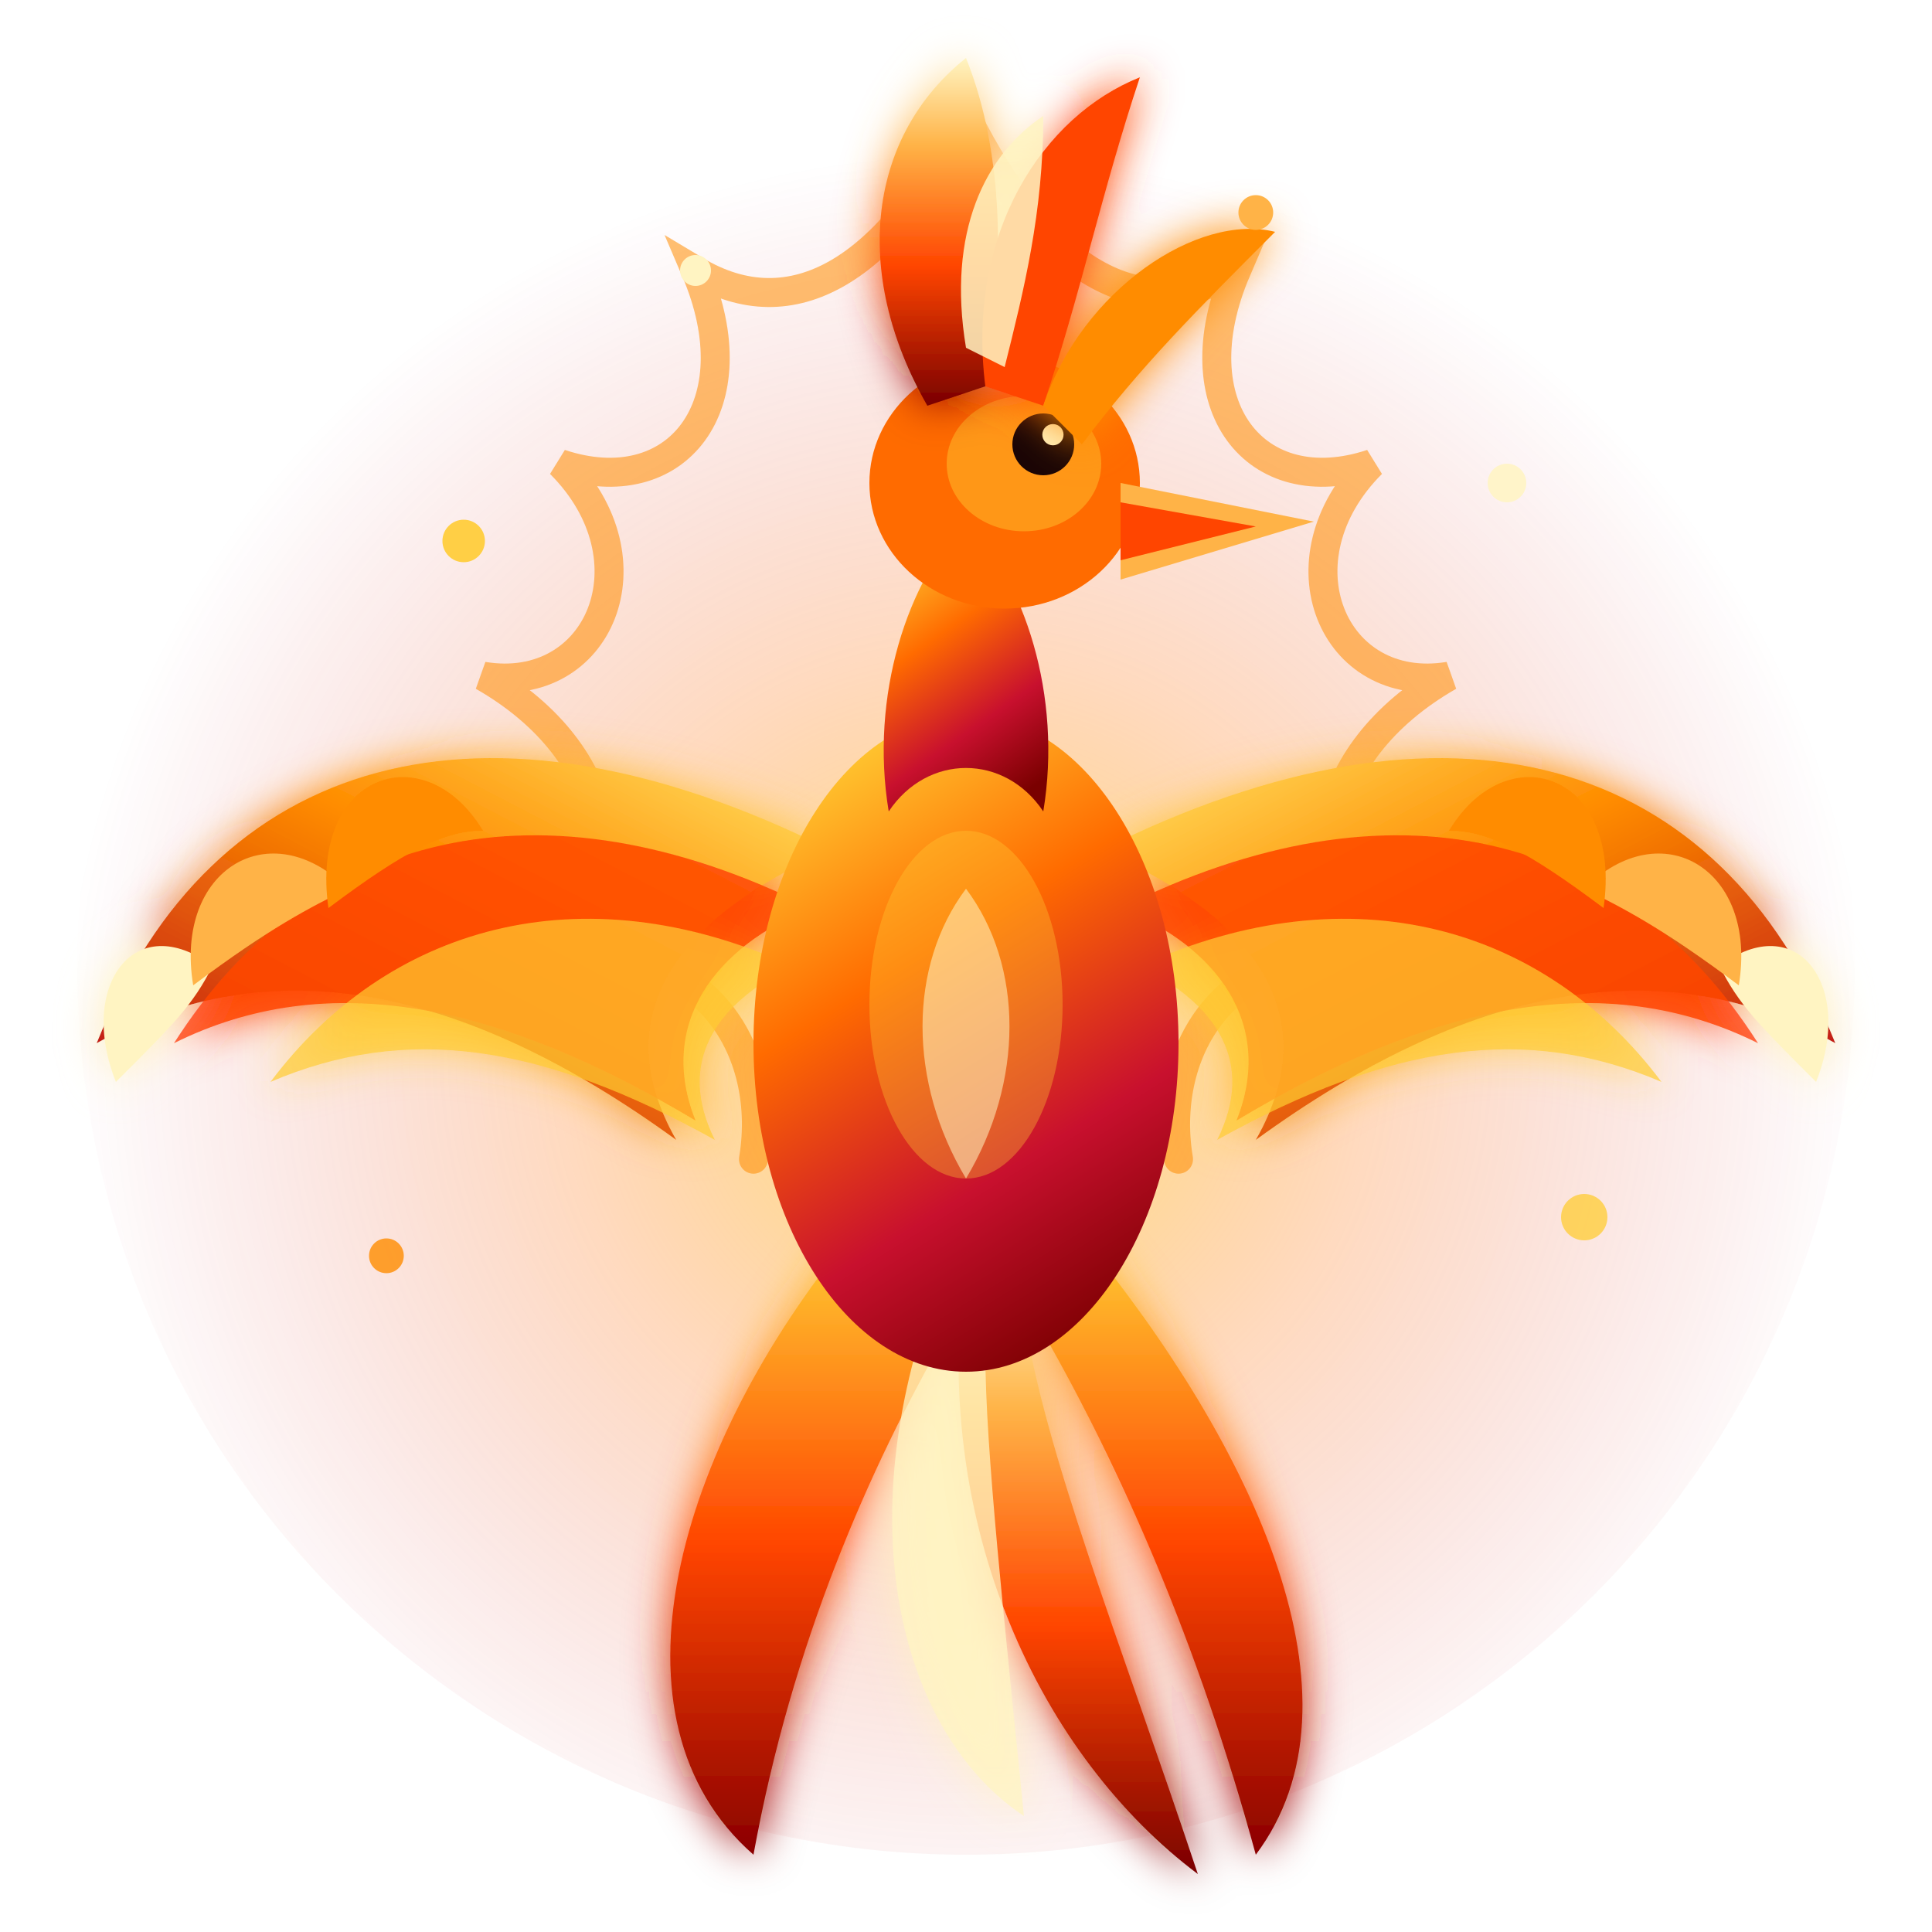
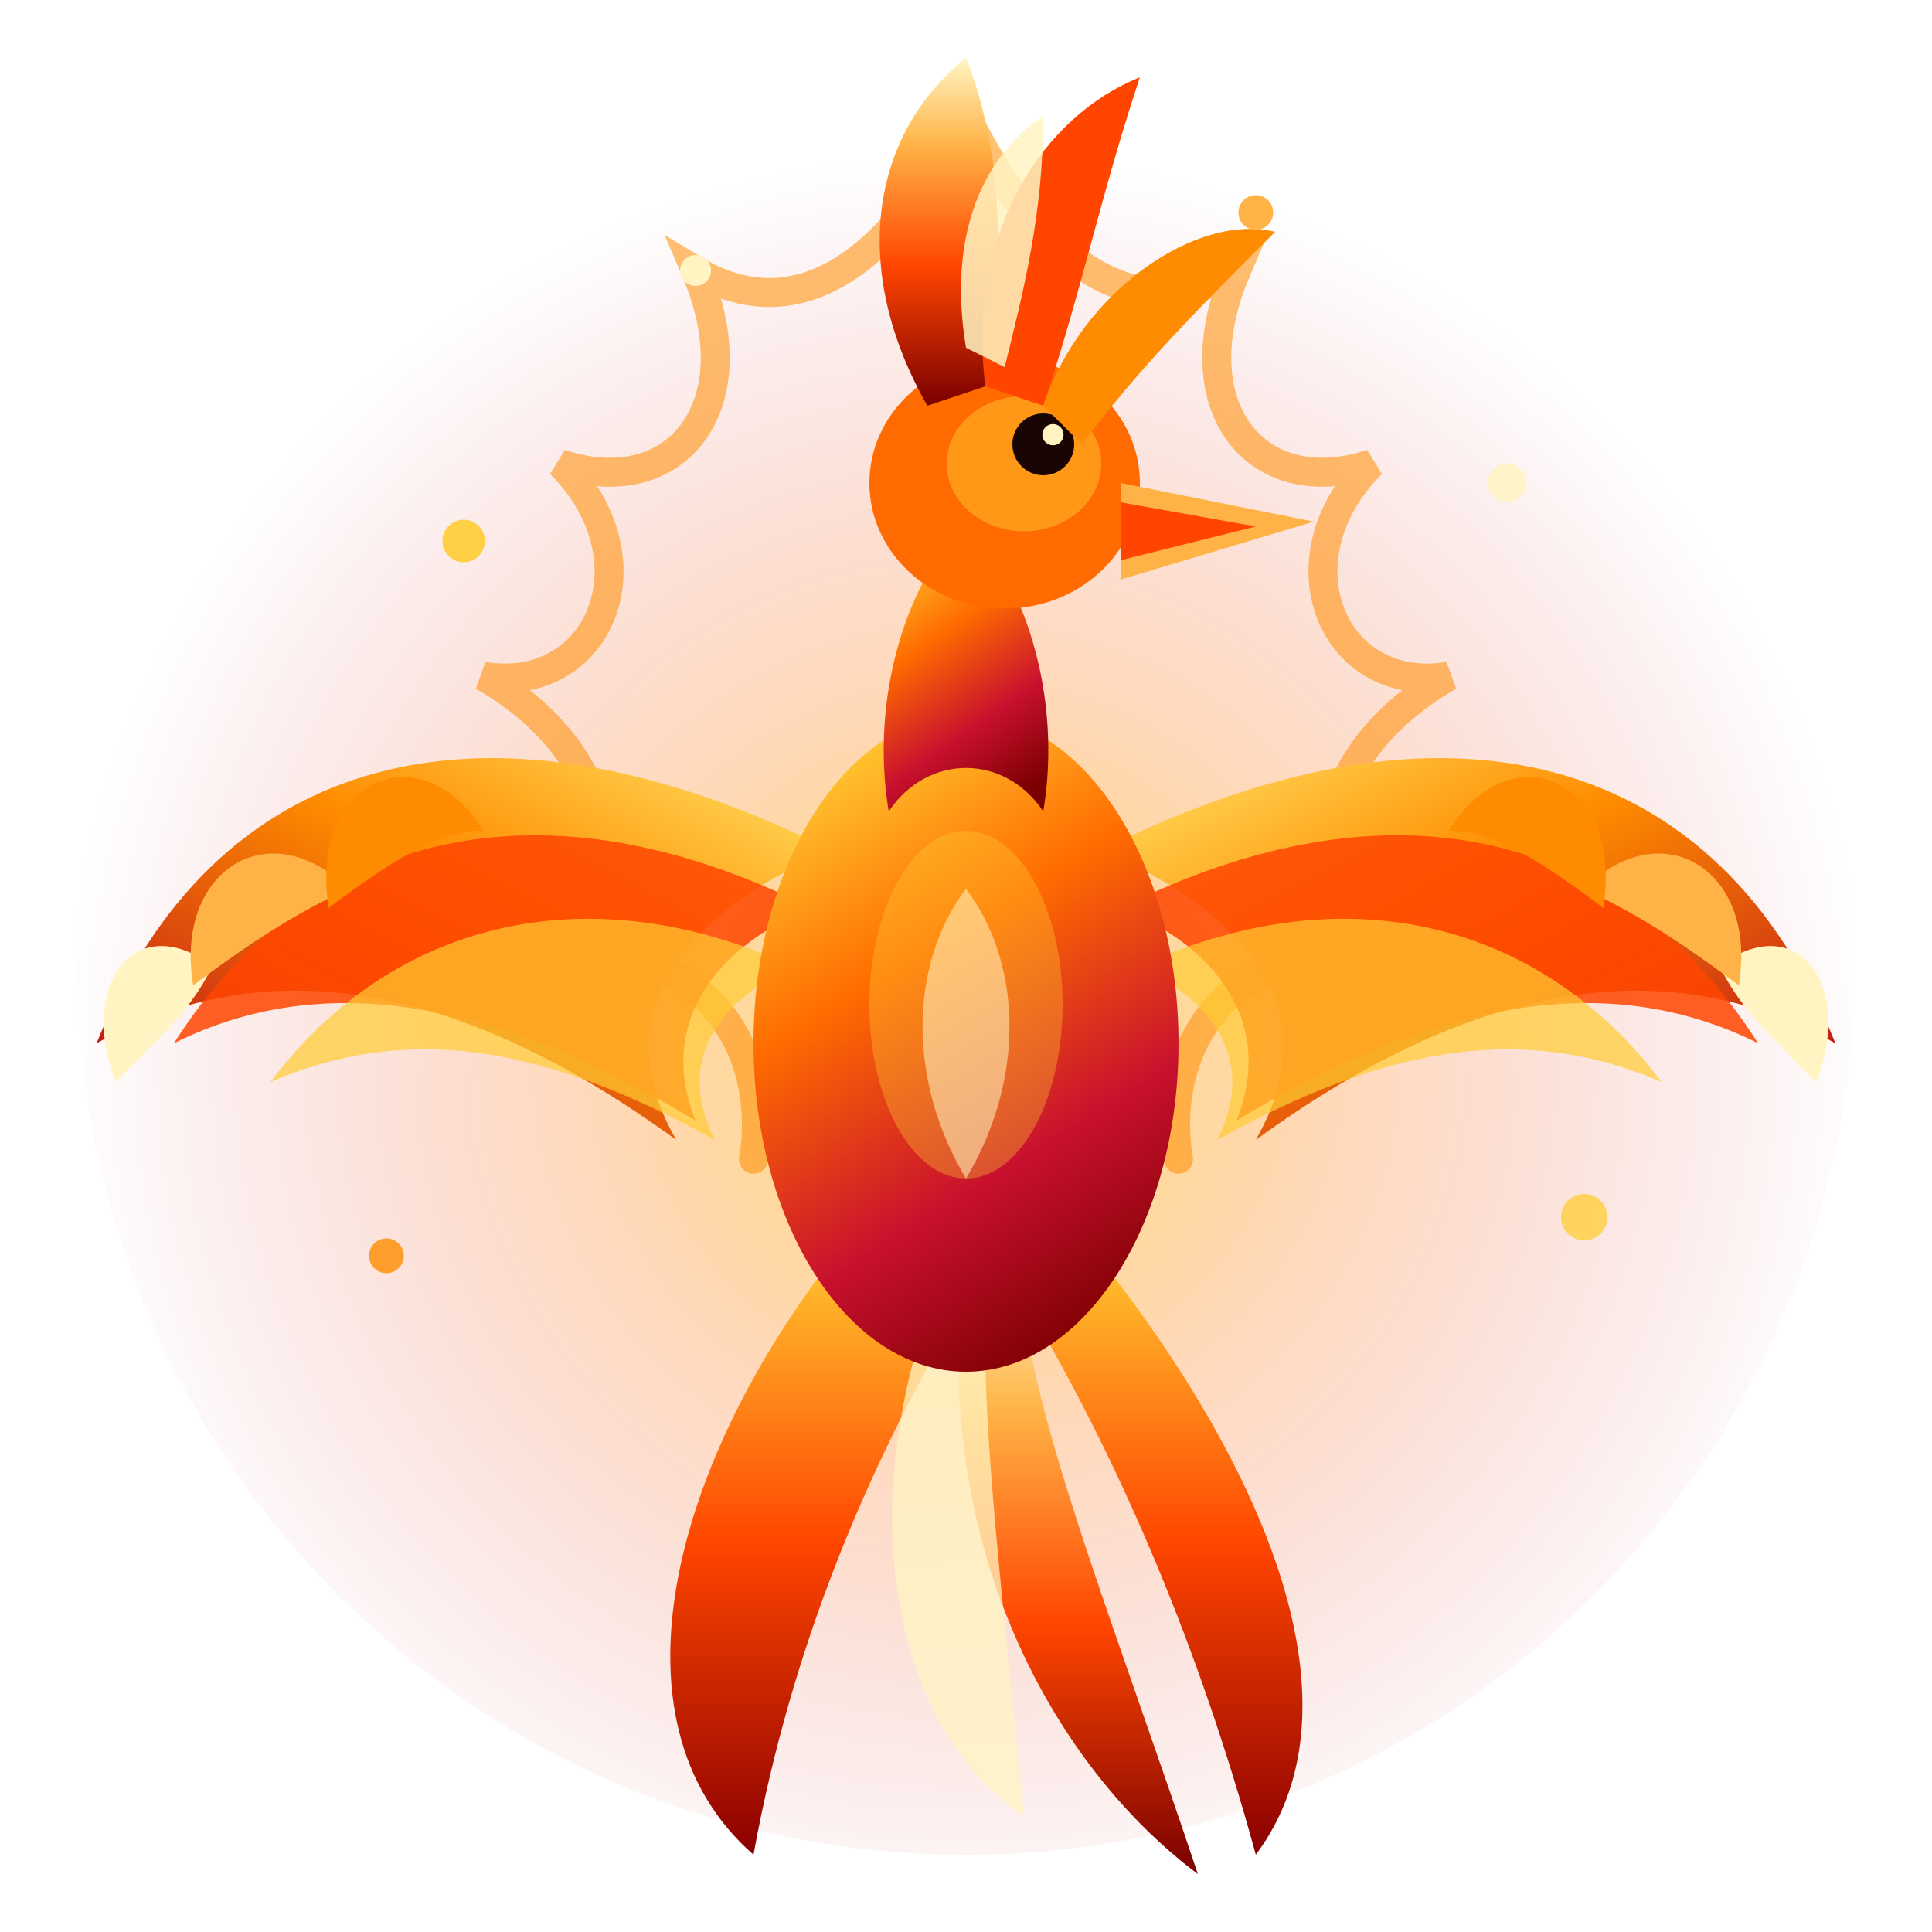
<svg xmlns="http://www.w3.org/2000/svg" viewBox="0 0 200 200" role="img" aria-label="Fiery phoenix">
  <defs>
    <radialGradient id="glow" cx="50%" cy="55%" r="50%">
      <stop offset="0%" stop-color="#ffd700" stop-opacity="0.55" />
      <stop offset="45%" stop-color="#ff6b00" stop-opacity="0.25" />
      <stop offset="100%" stop-color="#c8102e" stop-opacity="0" />
    </radialGradient>
    <linearGradient id="bodyGrad" x1="0.3" y1="0" x2="0.7" y2="1">
      <stop offset="0%" stop-color="#ffcc33" />
      <stop offset="35%" stop-color="#ff6b00" />
      <stop offset="70%" stop-color="#c8102e" />
      <stop offset="100%" stop-color="#7a0000" />
    </linearGradient>
    <linearGradient id="wingL" x1="1" y1="0" x2="0" y2="1">
      <stop offset="0%" stop-color="#ffe566" />
      <stop offset="40%" stop-color="#ff8c00" />
      <stop offset="100%" stop-color="#b3001b" />
    </linearGradient>
    <linearGradient id="wingR" x1="0" y1="0" x2="1" y2="1">
      <stop offset="0%" stop-color="#ffe566" />
      <stop offset="40%" stop-color="#ff8c00" />
      <stop offset="100%" stop-color="#b3001b" />
    </linearGradient>
    <linearGradient id="flameUp" x1="0.5" y1="1" x2="0.5" y2="0">
      <stop offset="0%" stop-color="#7a0000" />
      <stop offset="40%" stop-color="#ff4500" />
      <stop offset="75%" stop-color="#ffb347" />
      <stop offset="100%" stop-color="#fff4c2" />
    </linearGradient>
    <linearGradient id="tailGrad" x1="0.5" y1="0" x2="0.5" y2="1">
      <stop offset="0%" stop-color="#ffcc33" />
      <stop offset="50%" stop-color="#ff4500" />
      <stop offset="100%" stop-color="#8b0000" />
    </linearGradient>
-     <filter id="softGlow" x="-30%" y="-30%" width="160%" height="160%">
-       <feGaussianBlur stdDeviation="2.2" result="b" />
-       <feMerge>
-         <feMergeNode in="b" />
-         <feMergeNode in="SourceGraphic" />
-       </feMerge>
-     </filter>
  </defs>
  <circle cx="100" cy="100" r="92" fill="url(#glow)" />
  <path d="M100 12 C108 28, 118 34, 128 28 C122 42, 130 52, 142 48 C132 58, 138 72, 150 70 C136 78, 134 92, 144 100 C128 96, 120 108, 122 120" fill="none" stroke="#ff8c00" stroke-width="3" stroke-linecap="round" opacity="0.55" />
  <path d="M100 12 C92 28, 82 34, 72 28 C78 42, 70 52, 58 48 C68 58, 62 72, 50 70 C64 78, 66 92, 56 100 C72 96, 80 108, 78 120" fill="none" stroke="#ff8c00" stroke-width="3" stroke-linecap="round" opacity="0.55" />
-   <g filter="url(#softGlow)">
+   <g>
    <path d="M88 128 C70 150, 62 178, 78 192 C82 170, 90 152, 98 138 Z" fill="url(#tailGrad)" />
    <path d="M100 130 C96 158, 108 182, 124 194 C116 170, 108 150, 106 136 Z" fill="url(#flameUp)" />
    <path d="M112 128 C130 150, 142 176, 130 192 C124 170, 116 152, 108 138 Z" fill="url(#tailGrad)" />
    <path d="M96 136 C88 160, 94 180, 106 188 C104 168, 102 150, 102 140 Z" fill="#fff4c2" opacity="0.75" />
  </g>
-   <g filter="url(#softGlow)">
+   <g>
    <path d="M86 88 C50 70, 22 78, 10 108 C28 98, 48 102, 70 118 C62 104, 72 94, 86 88 Z" fill="url(#wingL)" />
    <path d="M84 94 C56 80, 32 86, 18 108 C34 100, 52 104, 72 116 C68 106, 74 98, 84 94 Z" fill="#ff4500" opacity="0.85" />
    <path d="M82 100 C60 90, 40 96, 28 112 C42 106, 56 108, 74 118 C70 110, 74 104, 82 100 Z" fill="#ffcc33" opacity="0.7" />
    <path d="M22 100 C14 94, 8 102, 12 112 C18 106, 20 104, 22 100 Z" fill="#fff4c2" />
    <path d="M36 92 C28 84, 18 90, 20 102 C28 96, 32 94, 36 92 Z" fill="#ffb347" />
    <path d="M50 86 C44 76, 32 80, 34 94 C42 88, 46 86, 50 86 Z" fill="#ff8c00" />
  </g>
-   <g filter="url(#softGlow)">
+   <g>
    <path d="M114 88 C150 70, 178 78, 190 108 C172 98, 152 102, 130 118 C138 104, 128 94, 114 88 Z" fill="url(#wingR)" />
    <path d="M116 94 C144 80, 168 86, 182 108 C166 100, 148 104, 128 116 C132 106, 126 98, 116 94 Z" fill="#ff4500" opacity="0.85" />
    <path d="M118 100 C140 90, 160 96, 172 112 C158 106, 144 108, 126 118 C130 110, 126 104, 118 100 Z" fill="#ffcc33" opacity="0.7" />
    <path d="M178 100 C186 94, 192 102, 188 112 C182 106, 180 104, 178 100 Z" fill="#fff4c2" />
    <path d="M164 92 C172 84, 182 90, 180 102 C172 96, 168 94, 164 92 Z" fill="#ffb347" />
    <path d="M150 86 C156 76, 168 80, 166 94 C158 88, 154 86, 150 86 Z" fill="#ff8c00" />
  </g>
  <ellipse cx="100" cy="108" rx="22" ry="34" fill="url(#bodyGrad)" />
  <ellipse cx="100" cy="104" rx="10" ry="18" fill="#ffcc33" opacity="0.35" />
  <path d="M100 92 C94 100, 94 112, 100 122 C106 112, 106 100, 100 92 Z" fill="#fff4c2" opacity="0.55" />
  <path d="M92 84 C90 72, 94 60, 100 54 C106 60, 110 72, 108 84 C104 78, 96 78, 92 84 Z" fill="url(#bodyGrad)" />
  <ellipse cx="104" cy="50" rx="14" ry="13" fill="#ff6b00" />
  <ellipse cx="106" cy="48" rx="8" ry="7" fill="#ffcc33" opacity="0.45" />
  <path d="M116 50 L136 54 L116 60 Z" fill="#ffb347" />
  <path d="M116 52 L130 54.5 L116 58 Z" fill="#ff4500" />
  <circle cx="108" cy="46" r="3.2" fill="#1a0505" />
  <circle cx="109" cy="45" r="1.1" fill="#fff4c2" />
-   <g filter="url(#softGlow)">
+   <g>
    <path d="M96 42 C88 28, 90 14, 100 6 C104 16, 104 28, 102 40 Z" fill="url(#flameUp)" />
    <path d="M102 40 C100 24, 108 12, 118 8 C114 20, 112 30, 108 42 Z" fill="#ff4500" />
    <path d="M108 42 C112 30, 124 22, 132 24 C124 32, 118 38, 112 46 Z" fill="#ff8c00" />
    <path d="M100 36 C98 24, 102 16, 108 12 C108 22, 106 30, 104 38 Z" fill="#fff4c2" opacity="0.85" />
  </g>
  <circle cx="48" cy="56" r="2.2" fill="#ffcc33" opacity="0.9" />
  <circle cx="156" cy="50" r="2" fill="#fff4c2" opacity="0.85" />
  <circle cx="40" cy="130" r="1.8" fill="#ff8c00" opacity="0.8" />
  <circle cx="164" cy="126" r="2.4" fill="#ffcc33" opacity="0.75" />
  <circle cx="72" cy="28" r="1.6" fill="#fff4c2" />
  <circle cx="130" cy="22" r="1.8" fill="#ffb347" />
</svg>
